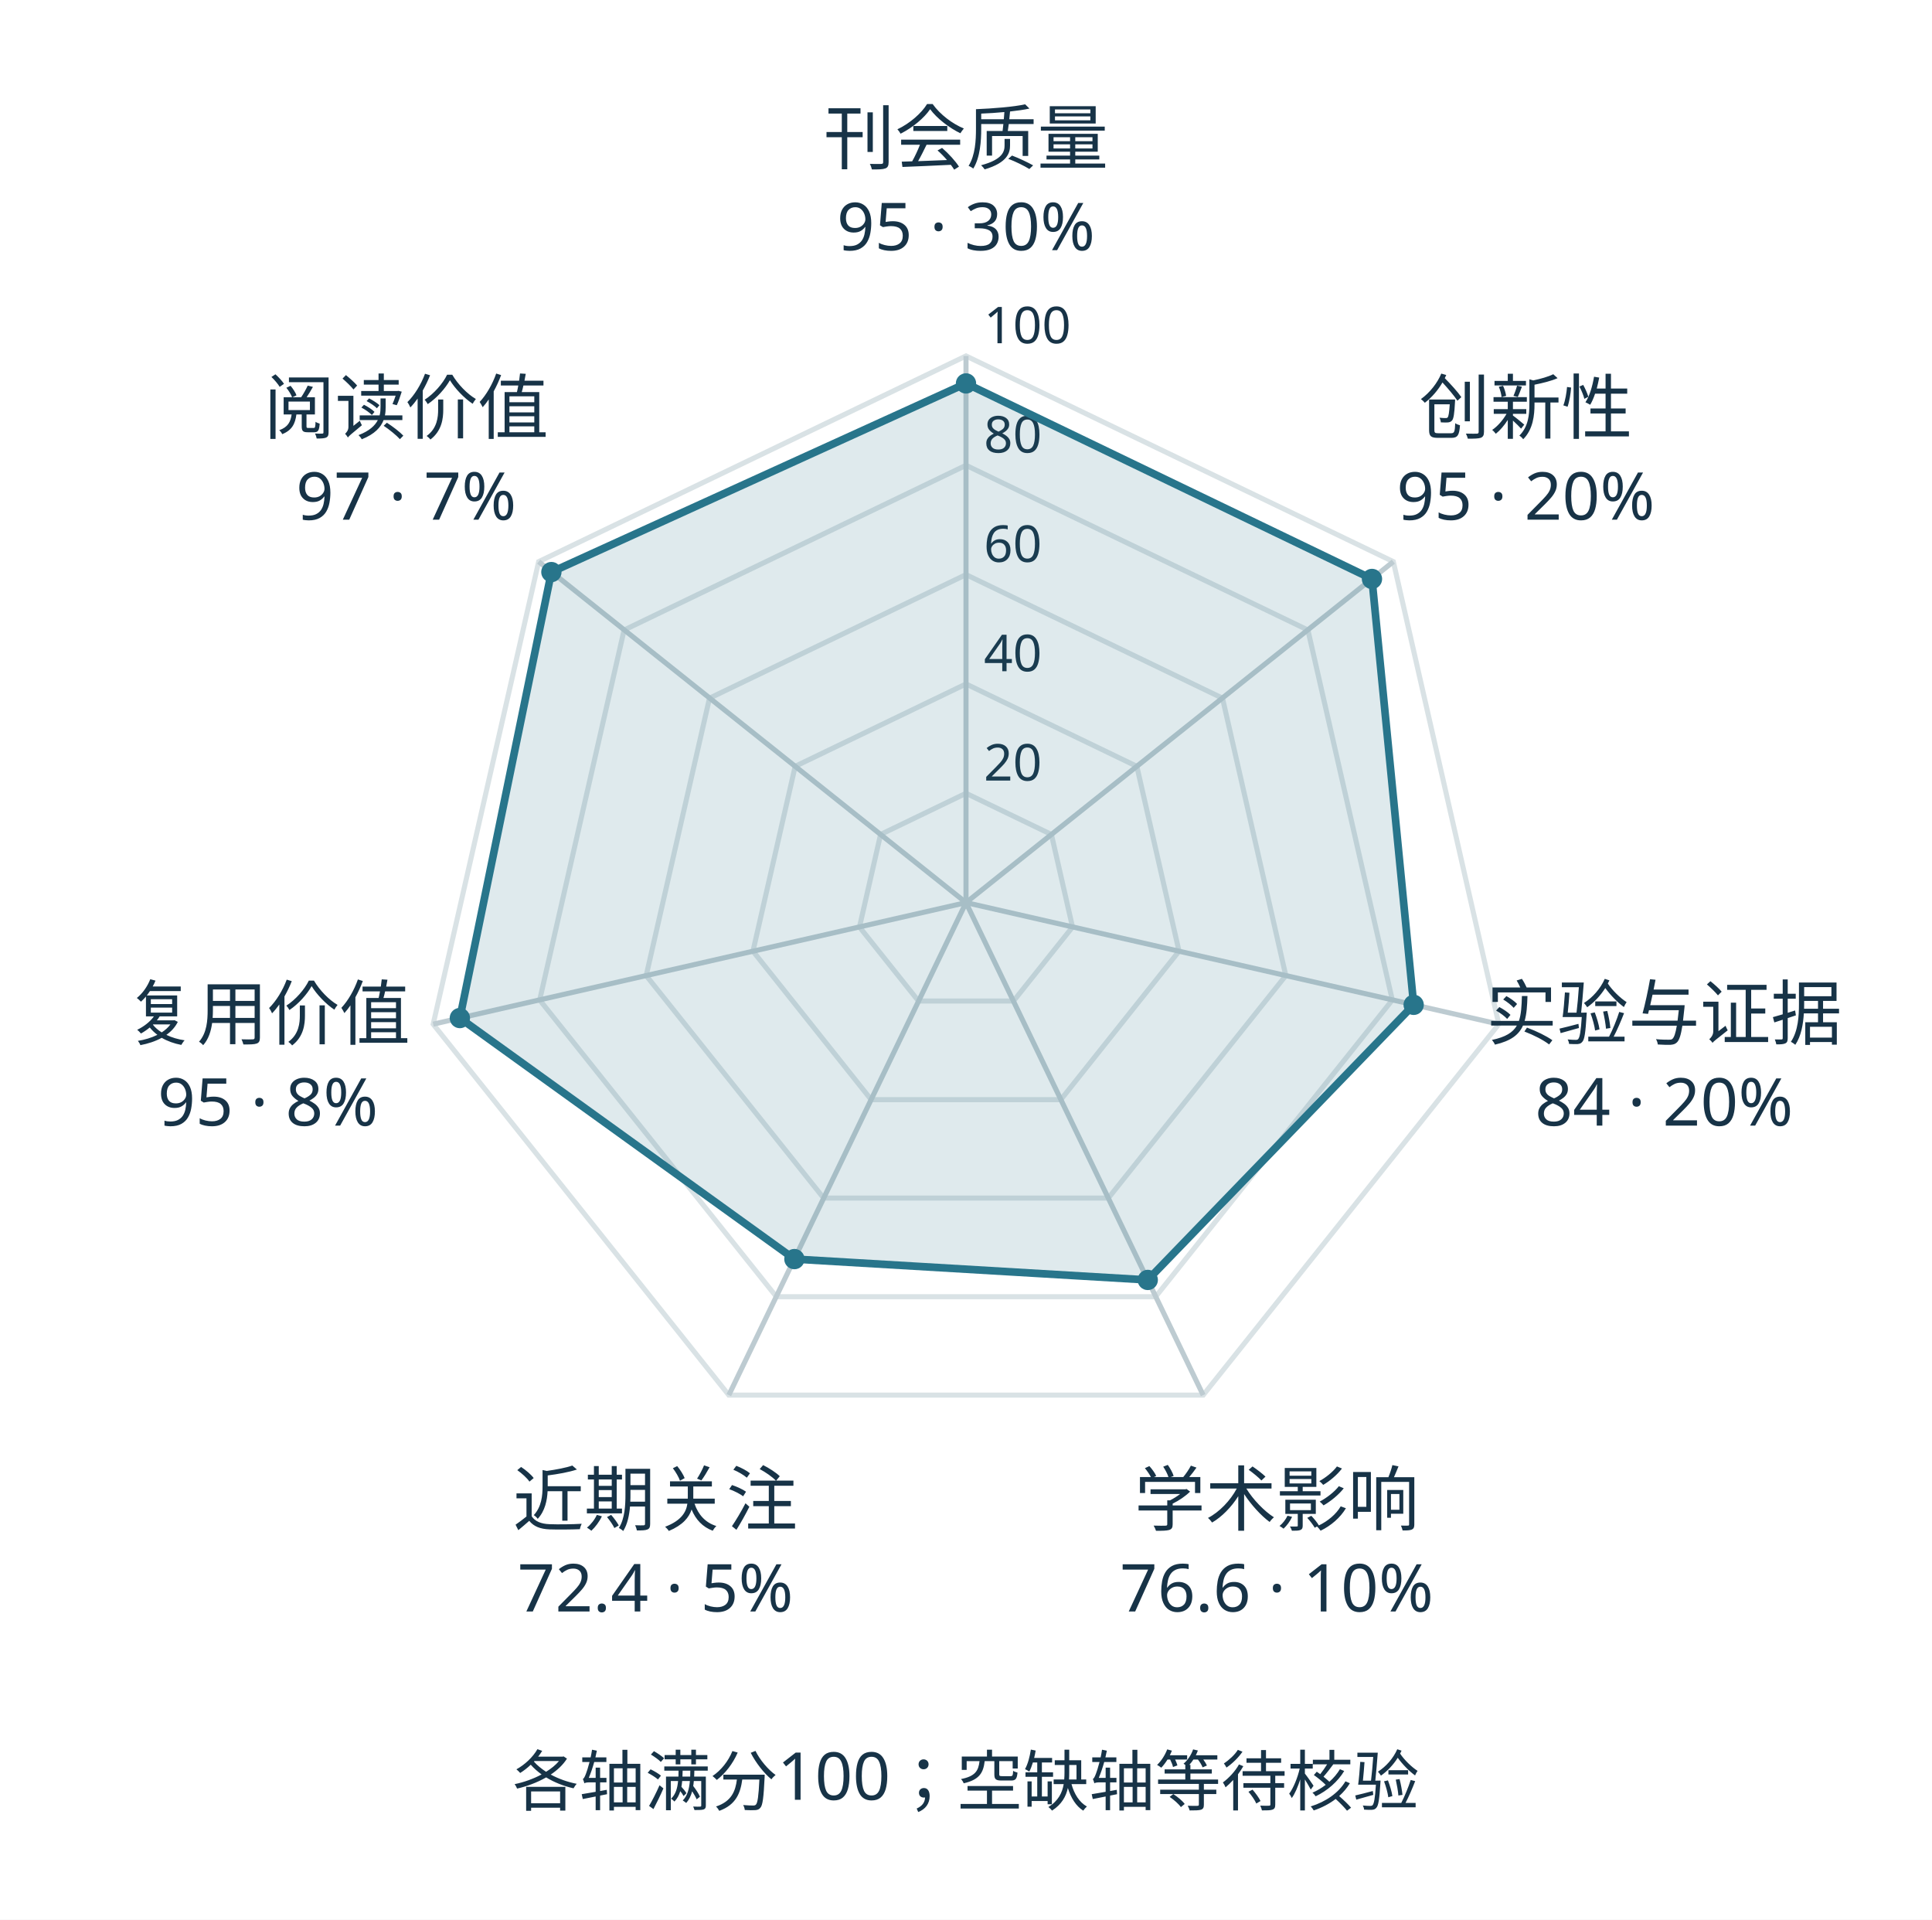
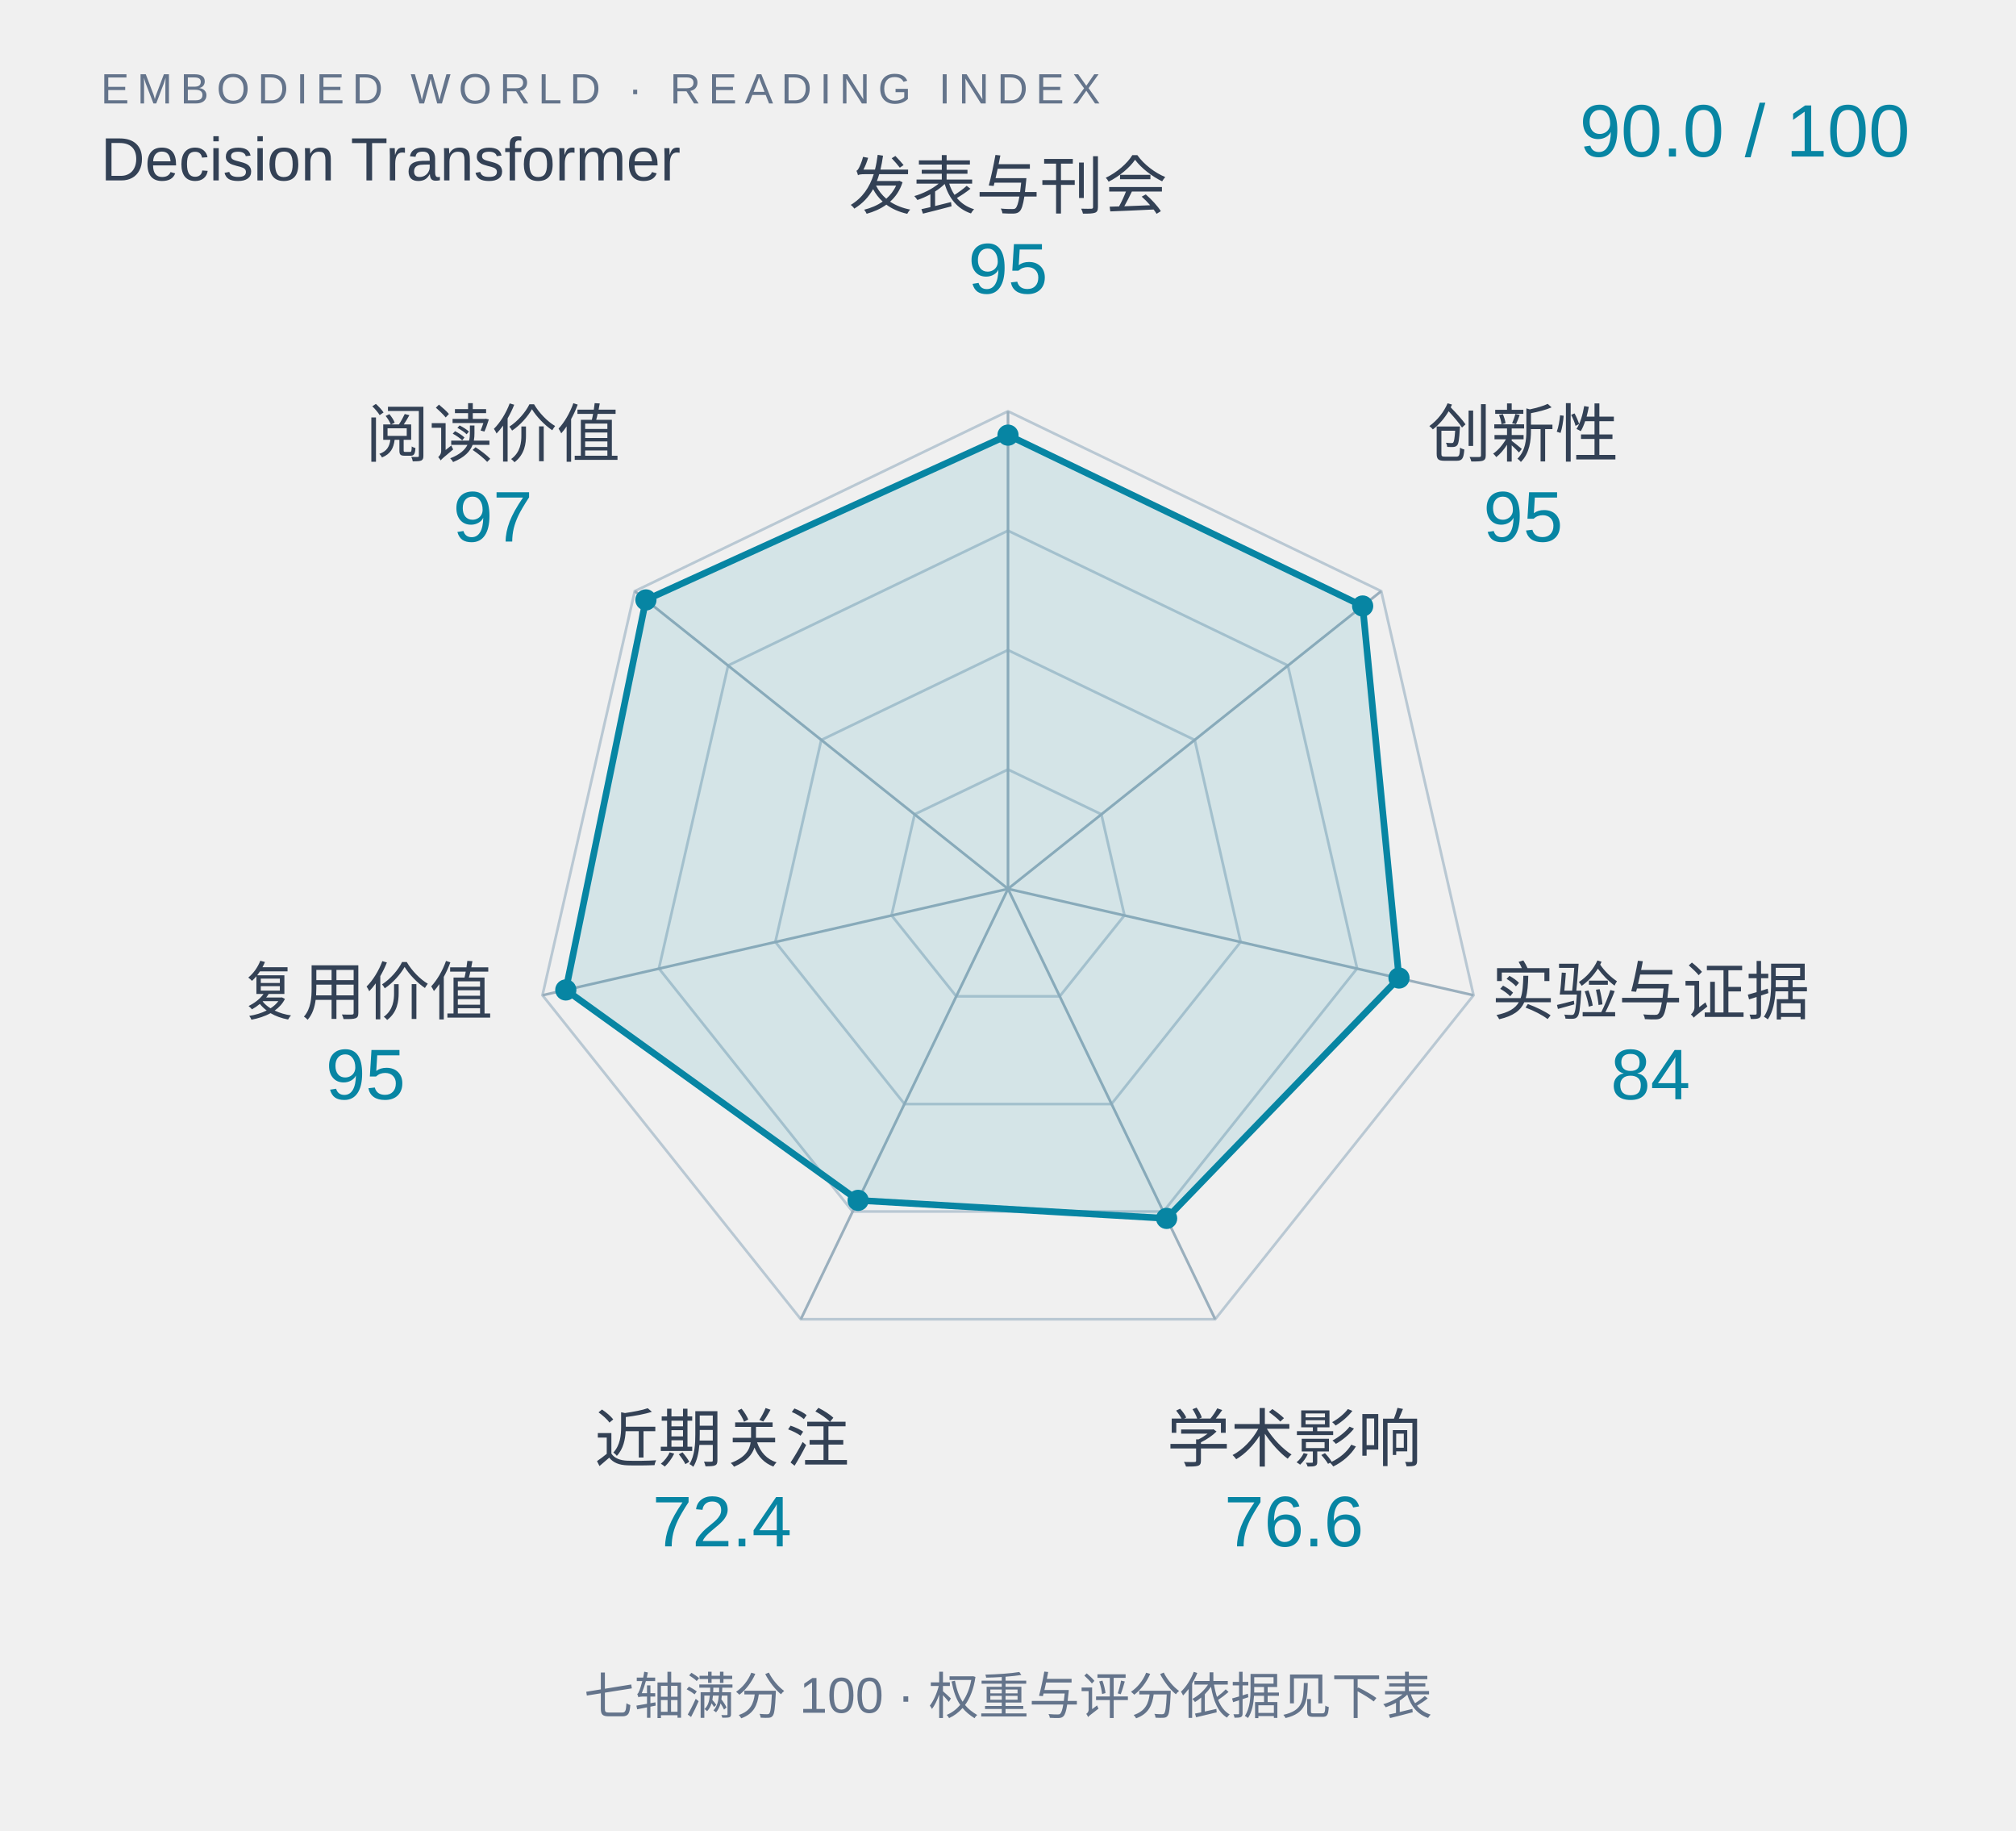
- <svg xmlns="http://www.w3.org/2000/svg" width="760" height="755" viewBox="0 0 760 755" role="img">
-   <rect width="760" height="755" fill="#fff" />
-   <g font-family="sans-serif" font-size="28" fill="#173347">
-     <polygon points="380.0,312.0 413.6,328.2 421.9,364.6 398.7,393.7 361.3,393.7 338.1,364.6 346.4,328.2" fill="none" stroke="#d9e2e5" stroke-width="2" />
-     <text x="387" y="307.0" font-size="20">20</text>
-     <polygon points="380.0,269.0 447.2,301.4 463.8,374.1 417.3,432.5 342.7,432.5 296.2,374.1 312.8,301.4" fill="none" stroke="#d9e2e5" stroke-width="2" />
-     <text x="387" y="264.0" font-size="20">40</text>
-     <polygon points="380.0,226.0 480.9,274.6 505.8,383.7 436.0,471.2 324.0,471.2 254.2,383.7 279.1,274.6" fill="none" stroke="#d9e2e5" stroke-width="2" />
-     <text x="387" y="221.0" font-size="20">60</text>
-     <polygon points="380.0,183.0 514.5,247.8 547.7,393.3 454.6,510.0 305.4,510.0 212.3,393.3 245.5,247.8" fill="none" stroke="#d9e2e5" stroke-width="2" />
-     <text x="387" y="178.0" font-size="20">80</text>
-     <polygon points="380.0,140.0 548.1,220.9 589.6,402.8 473.3,548.7 286.7,548.7 170.4,402.8 211.9,220.9" fill="none" stroke="#d9e2e5" stroke-width="2" />
-     <text x="387" y="135.0" font-size="20">100</text>
-     <line x1="380" y1="355" x2="380.0" y2="140.0" stroke="#bdcbd1" stroke-width="2" />
-     <text x="380.0" y="64.4" text-anchor="middle">刊会质量</text>
-     <text x="380.0" y="98.4" font-size="26" text-anchor="middle">95 · 30%</text>
-     <line x1="380" y1="355" x2="548.1" y2="220.9" stroke="#bdcbd1" stroke-width="2" />
-     <text x="600.2" y="170.4" text-anchor="middle">创新性</text>
-     <text x="600.2" y="204.4" font-size="26" text-anchor="middle">95 · 20%</text>
-     <line x1="380" y1="355" x2="589.6" y2="402.8" stroke="#bdcbd1" stroke-width="2" />
-     <text x="654.6" y="408.7" text-anchor="middle">实验与证据</text>
-     <text x="654.6" y="442.7" font-size="26" text-anchor="middle">84 · 20%</text>
-     <line x1="380" y1="355" x2="473.3" y2="548.7" stroke="#bdcbd1" stroke-width="2" />
-     <text x="502.2" y="599.8" text-anchor="middle">学术影响</text>
-     <text x="502.2" y="633.8" font-size="26" text-anchor="middle">76.6 · 10%</text>
-     <line x1="380" y1="355" x2="286.7" y2="548.7" stroke="#bdcbd1" stroke-width="2" />
-     <text x="257.8" y="599.8" text-anchor="middle">近期关注</text>
-     <text x="257.8" y="633.8" font-size="26" text-anchor="middle">72.4 · 5%</text>
-     <line x1="380" y1="355" x2="170.4" y2="402.8" stroke="#bdcbd1" stroke-width="2" />
-     <text x="105.4" y="408.7" text-anchor="middle">复用价值</text>
-     <text x="105.4" y="442.7" font-size="26" text-anchor="middle">95 · 8%</text>
-     <line x1="380" y1="355" x2="211.9" y2="220.9" stroke="#bdcbd1" stroke-width="2" />
-     <text x="159.8" y="170.4" text-anchor="middle">阅读价值</text>
-     <text x="159.8" y="204.4" font-size="26" text-anchor="middle">97 · 7%</text>
-     <polygon points="380.0,150.8 539.7,227.7 556.1,395.2 451.5,503.4 312.5,495.2 180.9,400.4 216.9,225.0" fill="#28758b" fill-opacity=".15" stroke="#28758b" stroke-width="3" />
-     <circle cx="380.0" cy="150.8" r="4" fill="#28758b" />
-     <circle cx="539.7" cy="227.7" r="4" fill="#28758b" />
-     <circle cx="556.1" cy="395.2" r="4" fill="#28758b" />
-     <circle cx="451.5" cy="503.4" r="4" fill="#28758b" />
-     <circle cx="312.5" cy="495.2" r="4" fill="#28758b" />
-     <circle cx="180.9" cy="400.4" r="4" fill="#28758b" />
-     <circle cx="216.9" cy="225.0" r="4" fill="#28758b" />
-     <text x="380" y="710" font-size="26" text-anchor="middle">各轴满分100；空缺轴等待核验</text>
+ <svg xmlns="http://www.w3.org/2000/svg" width="760" height="690" viewBox="0 0 760 690" role="img">
+   <g font-family="Arial, PingFang SC, sans-serif" fill="#334155">
+     <text x="38" y="39" font-size="16" letter-spacing="3" fill="#64748b">EMBODIED WORLD · READING INDEX</text>
+     <text x="38" y="68" font-size="23">Decision Transformer</text>
+     <text x="720" y="59" font-size="28" text-anchor="end" fill="#0785a3">90.0 / 100</text>
+     <polygon points="380.0,290.0 415.2,306.9 423.9,345.0 399.5,375.5 360.5,375.5 336.1,345.0 344.8,306.9" fill="none" stroke="#b9c8d3" stroke-width="1" />
+     <polygon points="380.0,245.0 450.4,278.9 467.7,355.0 419.0,416.1 341.0,416.1 292.3,355.0 309.6,278.9" fill="none" stroke="#b9c8d3" stroke-width="1" />
+     <polygon points="380.0,200.0 485.5,250.8 511.6,365.0 438.6,456.6 321.4,456.6 248.4,365.0 274.5,250.8" fill="none" stroke="#b9c8d3" stroke-width="1" />
+     <polygon points="380.0,155.0 520.7,222.8 555.5,375.1 458.1,497.2 301.9,497.2 204.5,375.1 239.3,222.8" fill="none" stroke="#b9c8d3" stroke-width="1" />
+     <line x1="380" y1="335" x2="380.0" y2="155.0" stroke="#9aafbd" stroke-width="1" />
+     <line x1="380" y1="335" x2="520.7" y2="222.8" stroke="#9aafbd" stroke-width="1" />
+     <line x1="380" y1="335" x2="555.5" y2="375.1" stroke="#9aafbd" stroke-width="1" />
+     <line x1="380" y1="335" x2="458.1" y2="497.2" stroke="#9aafbd" stroke-width="1" />
+     <line x1="380" y1="335" x2="301.9" y2="497.2" stroke="#9aafbd" stroke-width="1" />
+     <line x1="380" y1="335" x2="204.5" y2="375.1" stroke="#9aafbd" stroke-width="1" />
+     <line x1="380" y1="335" x2="239.3" y2="222.8" stroke="#9aafbd" stroke-width="1" />
+     <polygon points="380.0,164.0 513.7,228.4 527.4,368.6 439.8,459.2 323.5,452.4 213.3,373.1 243.5,226.1" fill="#0785a3" fill-opacity=".12" stroke="#0785a3" stroke-width="2.5" stroke-linejoin="round" />
+     <text x="380.0" y="78.6" font-size="24" text-anchor="middle">发表与刊会</text>
+     <text x="380.0" y="110.6" font-size="27" fill="#0785a3" text-anchor="middle">95</text>
+     <circle cx="380.0" cy="164.0" r="4" fill="#0785a3" />
+     <text x="574.2" y="172.1" font-size="24" text-anchor="middle">创新性</text>
+     <text x="574.2" y="204.1" font-size="27" fill="#0785a3" text-anchor="middle">95</text>
+     <circle cx="513.7" cy="228.4" r="4" fill="#0785a3" />
+     <text x="622.2" y="382.3" font-size="24" text-anchor="middle">实验与证据</text>
+     <text x="622.2" y="414.3" font-size="27" fill="#0785a3" text-anchor="middle">84</text>
+     <circle cx="527.4" cy="368.6" r="4" fill="#0785a3" />
+     <text x="487.8" y="550.8" font-size="24" text-anchor="middle">学术影响</text>
+     <text x="487.8" y="582.8" font-size="27" fill="#0785a3" text-anchor="middle">76.6</text>
+     <circle cx="439.8" cy="459.2" r="4" fill="#0785a3" />
+     <text x="272.2" y="550.8" font-size="24" text-anchor="middle">近期关注</text>
+     <text x="272.2" y="582.8" font-size="27" fill="#0785a3" text-anchor="middle">72.4</text>
+     <circle cx="323.5" cy="452.4" r="4" fill="#0785a3" />
+     <text x="137.8" y="382.3" font-size="24" text-anchor="middle">复用价值</text>
+     <text x="137.8" y="414.3" font-size="27" fill="#0785a3" text-anchor="middle">95</text>
+     <circle cx="213.3" cy="373.1" r="4" fill="#0785a3" />
+     <text x="185.8" y="172.1" font-size="24" text-anchor="middle">阅读价值</text>
+     <text x="185.8" y="204.1" font-size="27" fill="#0785a3" text-anchor="middle">97</text>
+     <circle cx="243.5" cy="226.1" r="4" fill="#0785a3" />
+     <text x="380" y="646" font-size="19" text-anchor="middle" fill="#64748b">七轴满分 100 · 权重与评分依据见下表</text>
  </g>
</svg>
